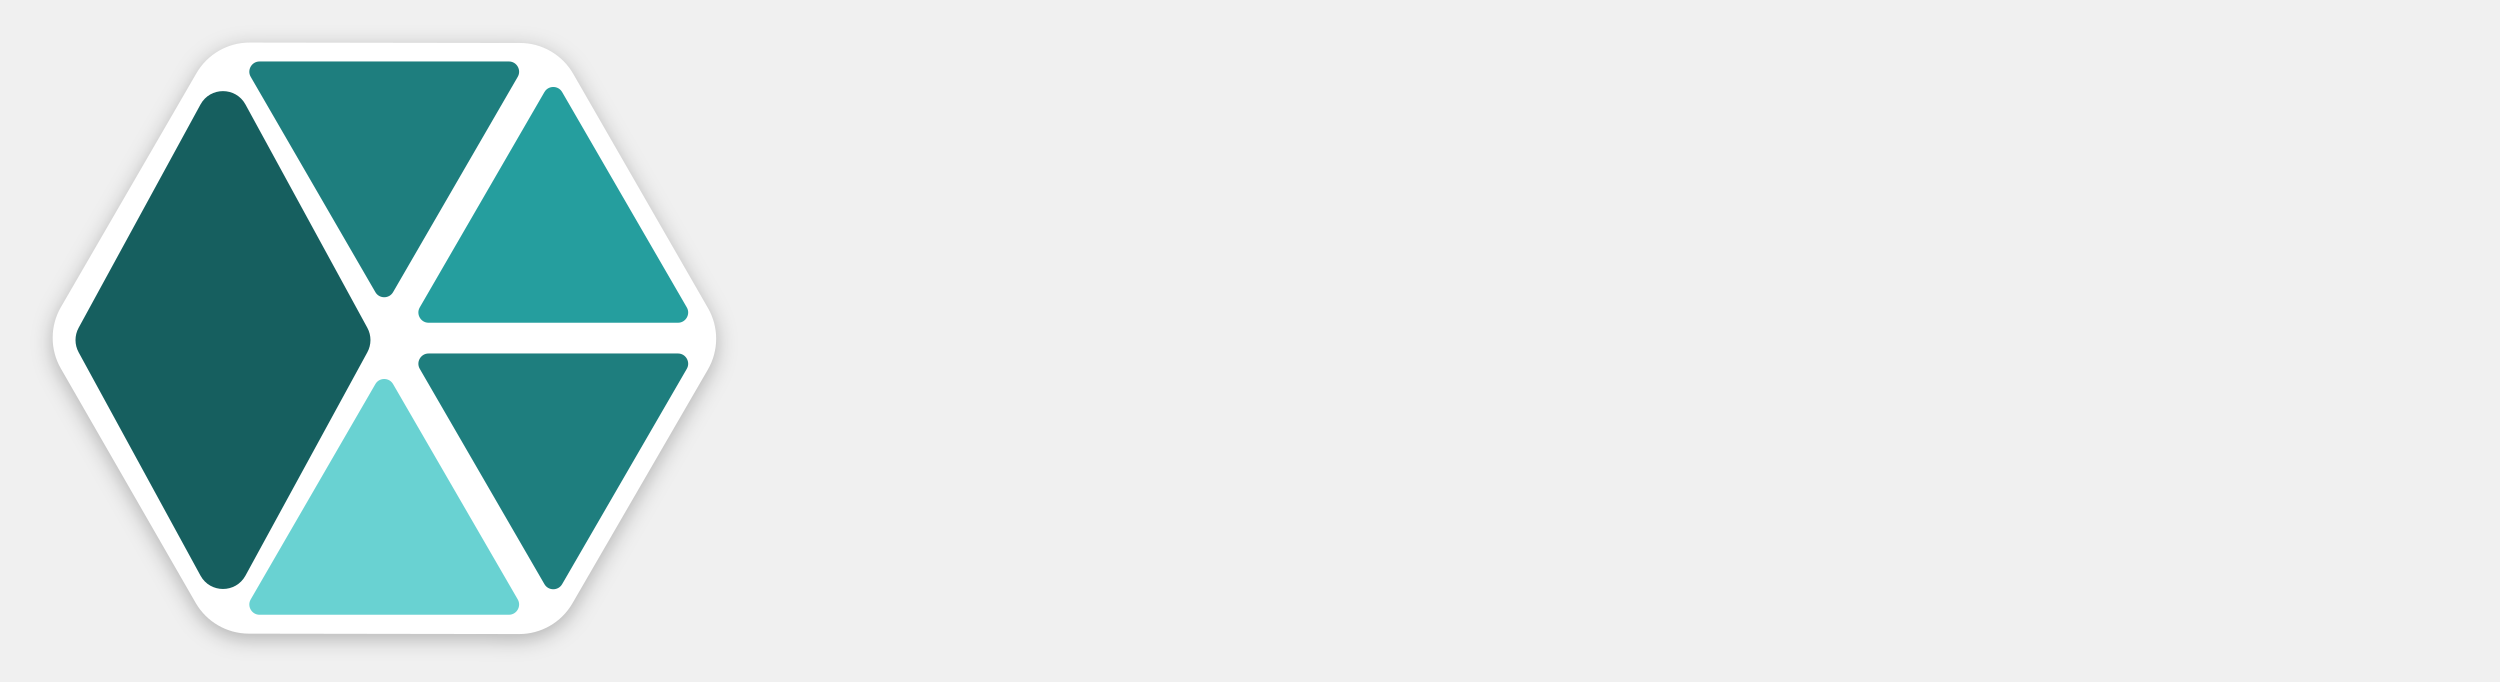
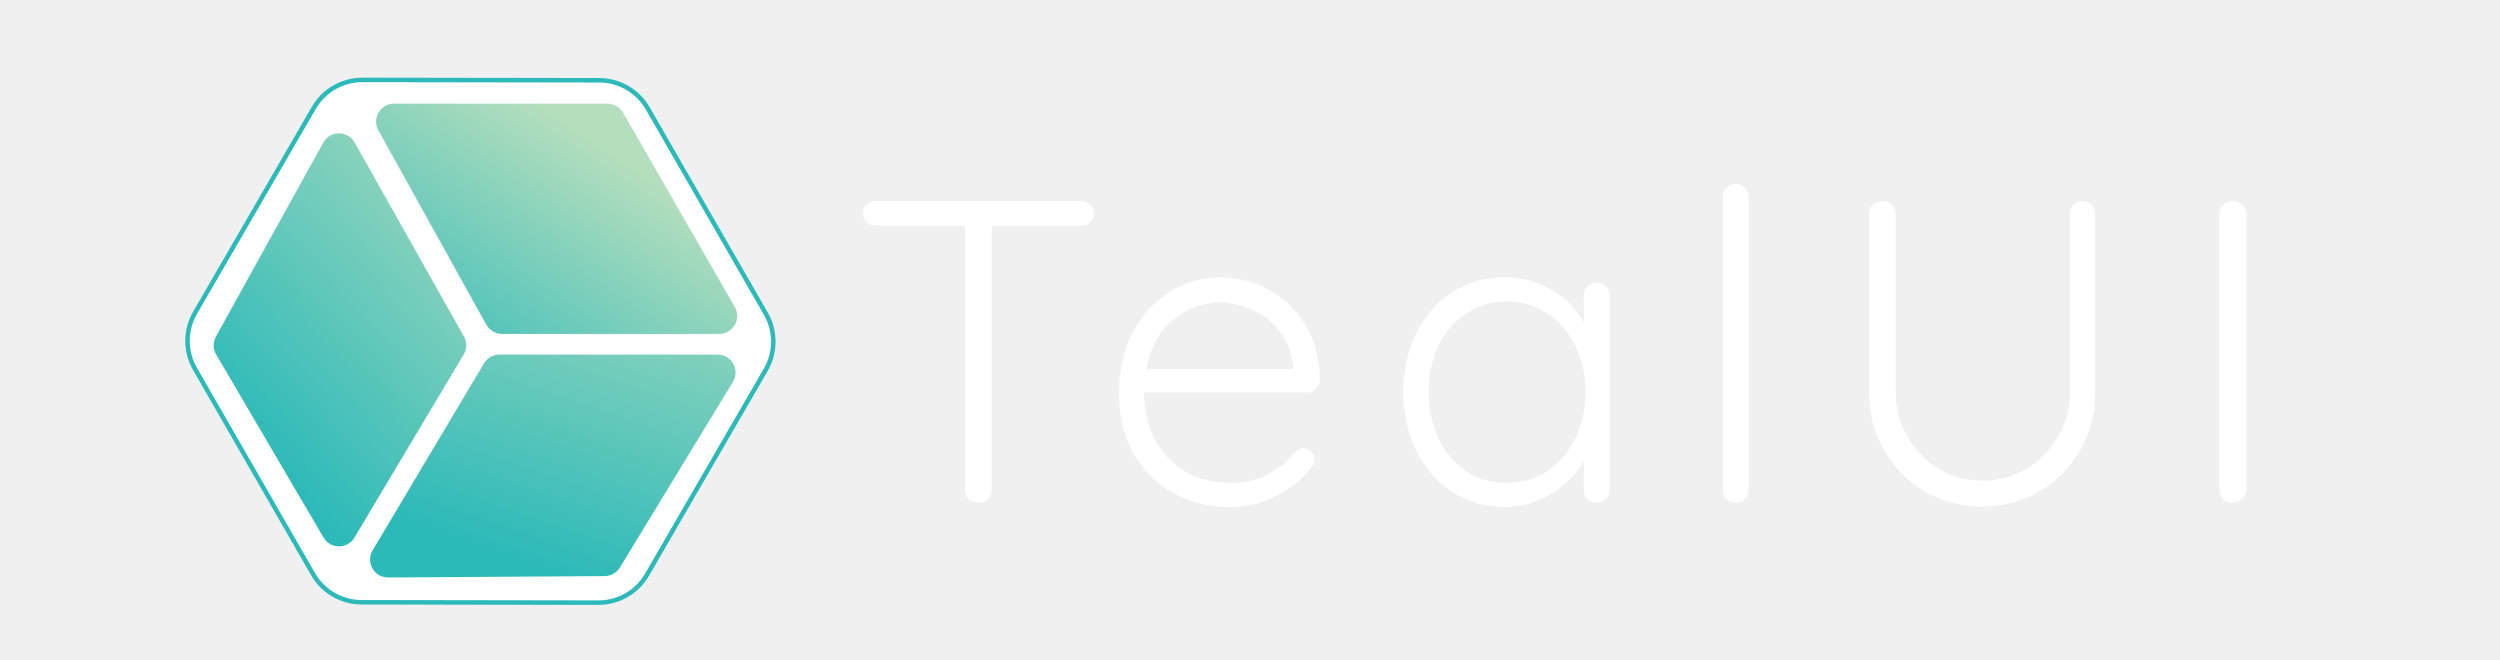
- <svg xmlns="http://www.w3.org/2000/svg" fill="none" viewBox="0 0 488 133">
-   <path d="M202.04 34.8c.832 0 1.504.256 2.016.768.576.512.864 1.184.864 2.016 0 .832-.288 1.504-.864 2.016-.512.448-1.184.672-2.016.672h-19.872V99.12c0 .832-.288 1.536-.864 2.112-.576.512-1.28.768-2.112.768-.896 0-1.632-.256-2.208-.768-.512-.576-.768-1.28-.768-2.112V40.272h-19.872c-.832 0-1.536-.256-2.112-.768-.512-.512-.768-1.184-.768-2.016 0-.768.256-1.408.768-1.92.576-.512 1.28-.768 2.112-.768h45.696zm53.222 39.84c0 .768-.288 1.44-.864 2.016a2.94 2.94 0 01-2.016.768h-36.288c0 3.84.768 7.296 2.304 10.368 1.6 3.008 3.84 5.408 6.72 7.2 2.944 1.728 6.4 2.592 10.368 2.592 3.072 0 5.824-.64 8.256-1.92 2.432-1.28 4.384-2.912 5.856-4.896.704-.576 1.376-.864 2.016-.864.64 0 1.216.256 1.728.768s.768 1.088.768 1.728c0 .704-.32 1.376-.96 2.016-2.048 2.496-4.64 4.544-7.776 6.144a20.9 20.9 0 01-9.792 2.4c-4.928 0-9.28-1.056-13.056-3.168s-6.72-5.056-8.832-8.832c-2.112-3.84-3.168-8.256-3.168-13.248 0-5.248 1.024-9.824 3.072-13.728 2.112-3.968 4.896-6.976 8.352-9.024 3.456-2.112 7.136-3.168 11.04-3.168 3.84 0 7.424.896 10.752 2.688 3.392 1.792 6.144 4.416 8.256 7.872 2.112 3.456 3.2 7.552 3.264 12.288zM232.99 57.36c-3.712 0-7.168 1.28-10.368 3.84-3.136 2.56-5.152 6.24-6.048 11.04h32.736v-.768c-.32-2.88-1.28-5.376-2.88-7.488-1.6-2.176-3.616-3.808-6.048-4.896-2.368-1.152-4.832-1.728-7.392-1.728zm83.959-4.416c.832 0 1.504.288 2.016.864.576.576.864 1.28.864 2.112v43.2c0 .832-.288 1.536-.864 2.112-.512.512-1.184.768-2.016.768-.832 0-1.536-.256-2.112-.768-.512-.576-.768-1.28-.768-2.112v-6.432c-1.6 2.88-4 5.312-7.2 7.296s-6.688 2.976-10.464 2.976c-4.288 0-8.16-1.12-11.616-3.36-3.392-2.24-6.08-5.312-8.064-9.216-1.92-3.904-2.88-8.288-2.88-13.152 0-4.864.992-9.216 2.976-13.056 1.984-3.904 4.672-6.944 8.064-9.12 3.456-2.176 7.264-3.264 11.424-3.264 3.84 0 7.36.928 10.56 2.784 3.2 1.856 5.6 4.288 7.2 7.296V55.92c0-.832.256-1.536.768-2.112.576-.576 1.28-.864 2.112-.864zm-19.968 44.64c3.328 0 6.304-.864 8.928-2.592 2.688-1.792 4.768-4.224 6.24-7.296 1.536-3.136 2.304-6.624 2.304-10.464 0-3.712-.768-7.104-2.304-10.176-1.472-3.072-3.552-5.472-6.24-7.2-2.624-1.792-5.6-2.688-8.928-2.688-3.328 0-6.336.864-9.024 2.592-2.624 1.728-4.704 4.128-6.24 7.2-1.472 3.008-2.208 6.432-2.208 10.272s.736 7.328 2.208 10.464c1.472 3.072 3.52 5.504 6.144 7.296 2.688 1.728 5.728 2.592 9.12 2.592zm53.814 1.536c0 .832-.288 1.536-.864 2.112-.512.512-1.184.768-2.016.768-.832 0-1.536-.256-2.112-.768-.512-.576-.768-1.28-.768-2.112V33.84c0-.832.256-1.504.768-2.016.576-.576 1.28-.864 2.112-.864.832 0 1.504.288 2.016.864.576.512.864 1.184.864 2.016v65.28zm74.349-64.32c.832 0 1.504.288 2.016.864.576.512.864 1.184.864 2.016v39.744c0 4.672-1.12 8.96-3.36 12.864-2.24 3.904-5.28 6.976-9.12 9.216-3.84 2.24-8.064 3.36-12.672 3.36-4.672 0-8.928-1.12-12.768-3.36-3.84-2.24-6.88-5.312-9.12-9.216-2.24-3.904-3.36-8.192-3.36-12.864V37.68c0-.832.256-1.504.768-2.016.576-.576 1.344-.864 2.304-.864.768 0 1.44.288 2.016.864.576.512.864 1.184.864 2.016v39.744c0 3.584.864 6.88 2.592 9.888 1.728 3.008 4.064 5.408 7.008 7.2 3.008 1.728 6.24 2.592 9.696 2.592 3.52 0 6.752-.864 9.696-2.592 3.008-1.792 5.376-4.192 7.104-7.2 1.792-3.008 2.688-6.304 2.688-9.888V37.68c0-.832.256-1.504.768-2.016.512-.576 1.184-.864 2.016-.864zm36.566 64.224a3.243 3.243 0 01-.96 2.112c-.576.576-1.28.864-2.112.864-.896 0-1.632-.256-2.208-.768-.512-.576-.768-1.312-.768-2.208V37.776c0-.896.288-1.6.864-2.112.576-.576 1.312-.864 2.208-.864.832 0 1.536.288 2.112.864.576.576.864 1.28.864 2.112v61.248z" fill="#F0F0F0" />
-   <g filter="url(#filter0_d)">
-     <path d="M101.506 8.386c4.288.007 8.246 2.3 10.383 6.016l26.31 45.733a12 12 0 01-.018 12l-26.451 45.651a12.001 12.001 0 01-10.401 5.984l-52.76-.081a12.001 12.001 0 01-10.383-6.016L11.876 71.94a12 12 0 01.018-12l26.45-45.65a12 12 0 0110.402-5.985l52.76.081z" fill="#fff" />
-   </g>
-   <path d="M71.971 74.226c1.348-2.329 4.71-2.329 6.058 0l24.328 42.02c1.351 2.334-.333 5.254-3.03 5.254H50.673c-2.696 0-4.38-2.92-3.029-5.254l24.328-42.02z" fill="#69D2D2" stroke="#fff" stroke-width="3" />
-   <path d="M78.029 57.774c-1.348 2.329-4.71 2.329-6.058 0l-24.328-42.02c-1.35-2.334.333-5.254 3.03-5.254h48.655c2.696 0 4.38 2.92 3.029 5.254l-24.328 42.02z" fill="#1E7E7E" stroke="#fff" stroke-width="3" />
-   <path d="M104.971 17.226c1.348-2.329 4.71-2.329 6.058 0l24.328 42.02c1.351 2.334-.333 5.254-3.029 5.254H83.672c-2.696 0-4.38-2.92-3.029-5.254l24.328-42.02z" fill="#259E9E" stroke="#fff" stroke-width="3" />
-   <path d="M111.029 114.774c-1.348 2.329-4.71 2.329-6.058 0l-24.328-42.02c-1.35-2.334.333-5.254 3.03-5.254h48.655c2.696 0 4.38 2.92 3.029 5.254l-24.328 42.02z" fill="#1E7E7E" stroke="#fff" stroke-width="3" />
-   <path fill-rule="evenodd" clip-rule="evenodd" d="M71.703 68.773a5 5 0 000-4.79l-23.788-43.59c-1.895-3.474-6.882-3.474-8.778 0L15.35 63.983a5 5 0 000 4.79l23.787 43.59c1.896 3.473 6.883 3.473 8.778 0l23.788-43.59z" fill="#165F5F" />
+ <svg xmlns="http://www.w3.org/2000/svg" fill="none" viewBox="0 0 557 147">
+   <path d="M240.84 44.8c.832 0 1.504.256 2.016.768.576.512.864 1.184.864 2.016 0 .832-.288 1.504-.864 2.016-.512.448-1.184.672-2.016.672h-19.872v58.848c0 .832-.288 1.536-.864 2.112-.576.512-1.28.768-2.112.768-.896 0-1.632-.256-2.208-.768-.512-.576-.768-1.28-.768-2.112V50.272h-19.872c-.832 0-1.536-.256-2.112-.768-.512-.512-.768-1.184-.768-2.016 0-.768.256-1.408.768-1.92.576-.512 1.28-.768 2.112-.768h45.696zm53.222 39.84c0 .768-.288 1.44-.864 2.016-.576.512-1.248.768-2.016.768h-36.288c0 3.84.768 7.296 2.304 10.368 1.6 3.008 3.84 5.408 6.72 7.2 2.944 1.728 6.4 2.592 10.368 2.592 3.072 0 5.824-.64 8.256-1.92 2.432-1.28 4.384-2.912 5.856-4.896.704-.576 1.376-.864 2.016-.864.64 0 1.216.256 1.728.768s.768 1.088.768 1.728c0 .704-.32 1.376-.96 2.016-2.048 2.496-4.64 4.544-7.776 6.144-3.072 1.6-6.336 2.4-9.792 2.4-4.928 0-9.28-1.056-13.056-3.168s-6.72-5.056-8.832-8.832c-2.112-3.84-3.168-8.256-3.168-13.248 0-5.248 1.024-9.824 3.072-13.728 2.112-3.968 4.896-6.976 8.352-9.024 3.456-2.112 7.136-3.168 11.04-3.168 3.84 0 7.424.896 10.752 2.688 3.392 1.792 6.144 4.416 8.256 7.872 2.112 3.456 3.2 7.552 3.264 12.288zM271.79 67.36c-3.712 0-7.168 1.28-10.368 3.84-3.136 2.56-5.152 6.24-6.048 11.04h32.736v-.768c-.32-2.88-1.28-5.376-2.88-7.488-1.6-2.176-3.616-3.808-6.048-4.896-2.368-1.152-4.832-1.728-7.392-1.728zm83.959-4.416c.832 0 1.504.288 2.016.864.576.576.864 1.28.864 2.112v43.2c0 .832-.288 1.536-.864 2.112-.512.512-1.184.768-2.016.768-.832 0-1.536-.256-2.112-.768-.512-.576-.768-1.28-.768-2.112v-6.432c-1.6 2.88-4 5.312-7.2 7.296s-6.688 2.976-10.464 2.976c-4.288 0-8.16-1.12-11.616-3.36-3.392-2.24-6.08-5.312-8.064-9.216-1.92-3.904-2.88-8.288-2.88-13.152 0-4.864.992-9.216 2.976-13.056 1.984-3.904 4.672-6.944 8.064-9.12 3.456-2.176 7.264-3.264 11.424-3.264 3.84 0 7.36.928 10.56 2.784 3.2 1.856 5.6 4.288 7.2 7.296V65.92c0-.832.256-1.536.768-2.112.576-.576 1.28-.864 2.112-.864zm-19.968 44.64c3.328 0 6.304-.864 8.928-2.592 2.688-1.792 4.768-4.224 6.24-7.296 1.536-3.136 2.304-6.624 2.304-10.464 0-3.712-.768-7.104-2.304-10.176-1.472-3.072-3.552-5.472-6.24-7.2-2.624-1.792-5.6-2.688-8.928-2.688-3.328 0-6.336.864-9.024 2.592-2.624 1.728-4.704 4.128-6.24 7.2-1.472 3.008-2.208 6.432-2.208 10.272s.736 7.328 2.208 10.464c1.472 3.072 3.52 5.504 6.144 7.296 2.688 1.728 5.728 2.592 9.12 2.592zm53.814 1.536c0 .832-.288 1.536-.864 2.112-.512.512-1.184.768-2.016.768-.832 0-1.536-.256-2.112-.768-.512-.576-.768-1.28-.768-2.112V43.84c0-.832.256-1.504.768-2.016.576-.576 1.28-.864 2.112-.864.832 0 1.504.288 2.016.864.576.512.864 1.184.864 2.016v65.28zm74.349-64.32c.832 0 1.504.288 2.016.864.576.512.864 1.184.864 2.016v39.744c0 4.672-1.12 8.96-3.36 12.864-2.24 3.904-5.28 6.976-9.12 9.216-3.84 2.24-8.064 3.36-12.672 3.36-4.672 0-8.928-1.12-12.768-3.36-3.84-2.24-6.88-5.312-9.12-9.216-2.24-3.904-3.36-8.192-3.36-12.864V47.68c0-.832.256-1.504.768-2.016.576-.576 1.344-.864 2.304-.864.768 0 1.44.288 2.016.864.576.512.864 1.184.864 2.016v39.744c0 3.584.864 6.88 2.592 9.888 1.728 3.008 4.064 5.408 7.008 7.2 3.008 1.728 6.24 2.592 9.696 2.592 3.52 0 6.752-.864 9.696-2.592 3.008-1.792 5.376-4.192 7.104-7.2 1.792-3.008 2.688-6.304 2.688-9.888V47.68c0-.832.256-1.504.768-2.016.512-.576 1.184-.864 2.016-.864zm36.566 64.224c-.064.832-.384 1.536-.961 2.112-.575.576-1.279.864-2.111.864-.896 0-1.632-.256-2.208-.768-.512-.576-.768-1.312-.768-2.208V47.776c0-.896.288-1.6.864-2.112.576-.576 1.312-.864 2.208-.864.832 0 1.536.288 2.112.864.576.576.864 1.28.864 2.112v61.248z" fill="#fff" />
+   <path d="M170.633 69.885l-26.31-45.732c-2.227-3.871-6.35-6.26-10.816-6.267l-52.76-.081c-4.466-.007-8.596 2.369-10.835 6.233L43.462 69.69c-2.239 3.864-2.246 8.629-.019 12.5l26.31 45.732c2.227 3.871 6.35 6.26 10.816 6.267l52.76.081c4.466.007 8.596-2.369 10.835-6.234l26.451-45.651c2.238-3.864 2.246-8.629.019-12.5z" fill="#fff" stroke="#2BB9B9" />
+   <path d="M138.115 126.434c-.721 1.184-2.004 1.91-3.39 1.919l-48.238.313c-3.115.02-5.056-3.371-3.463-6.047l24.812-41.666c.721-1.211 2.027-1.953 3.437-1.953h48.607c3.121 0 5.04 3.415 3.416 6.08l-25.182 41.354z" fill="url(#paint0_linear)" />
+   <path d="M48.153 78.966c-.715-1.219-.734-2.724-.05-3.961l23.927-43.236c1.516-2.739 5.449-2.754 6.985-.026l24.346 43.235c.704 1.25.684 2.781-.051 4.013L78.965 119.78c-1.559 2.611-5.346 2.597-6.885-.026L48.153 78.966z" fill="url(#paint1_linear)" />
+   <path d="M135.359 23.098c1.432 0 2.755.765 3.468 2.007l24.887 43.3c1.533 2.667-.392 5.993-3.468 5.993h-48.392c-1.453 0-2.792-.787-3.497-2.057L84.301 29.04c-1.481-2.666.447-5.942 3.497-5.942h47.561z" fill="url(#paint2_linear)" />
  <defs>
-     <filter id="filter0_d" x="-11.395" y="-21.956" width="172.865" height="178.01" filterUnits="userSpaceOnUse" color-interpolation-filters="sRGB">
-       <feFlood flood-opacity="0" result="BackgroundImageFix" />
-       <feColorMatrix in="SourceAlpha" values="0 0 0 0 0 0 0 0 0 0 0 0 0 0 0 0 0 0 127 0" />
-       <feOffset dy="1.012" />
-       <feGaussianBlur stdDeviation="2.024" />
-       <feColorMatrix values="0 0 0 0 0 0 0 0 0 0 0 0 0 0 0 0 0 0 0.25 0" />
-       <feBlend in2="BackgroundImageFix" result="effect1_dropShadow" />
-       <feBlend in="SourceGraphic" in2="effect1_dropShadow" result="shape" />
-     </filter>
+     <linearGradient id="paint0_linear" x1="111" y1="124" x2="141" y2="37" gradientUnits="userSpaceOnUse">
+       <stop stop-color="#2BB9B9" />
+       <stop offset="1" stop-color="#B4DEBD" />
+     </linearGradient>
+     <linearGradient id="paint1_linear" x1="51.5" y1="95.5" x2="120" y2="32.5" gradientUnits="userSpaceOnUse">
+       <stop stop-color="#2BB9B9" />
+       <stop offset="1" stop-color="#B4DEBD" />
+     </linearGradient>
+     <linearGradient id="paint2_linear" x1="93" y1="89.5" x2="132" y2="31.5" gradientUnits="userSpaceOnUse">
+       <stop stop-color="#2BB9B9" />
+       <stop offset="1" stop-color="#B4DEBD" />
+     </linearGradient>
  </defs>
</svg>
